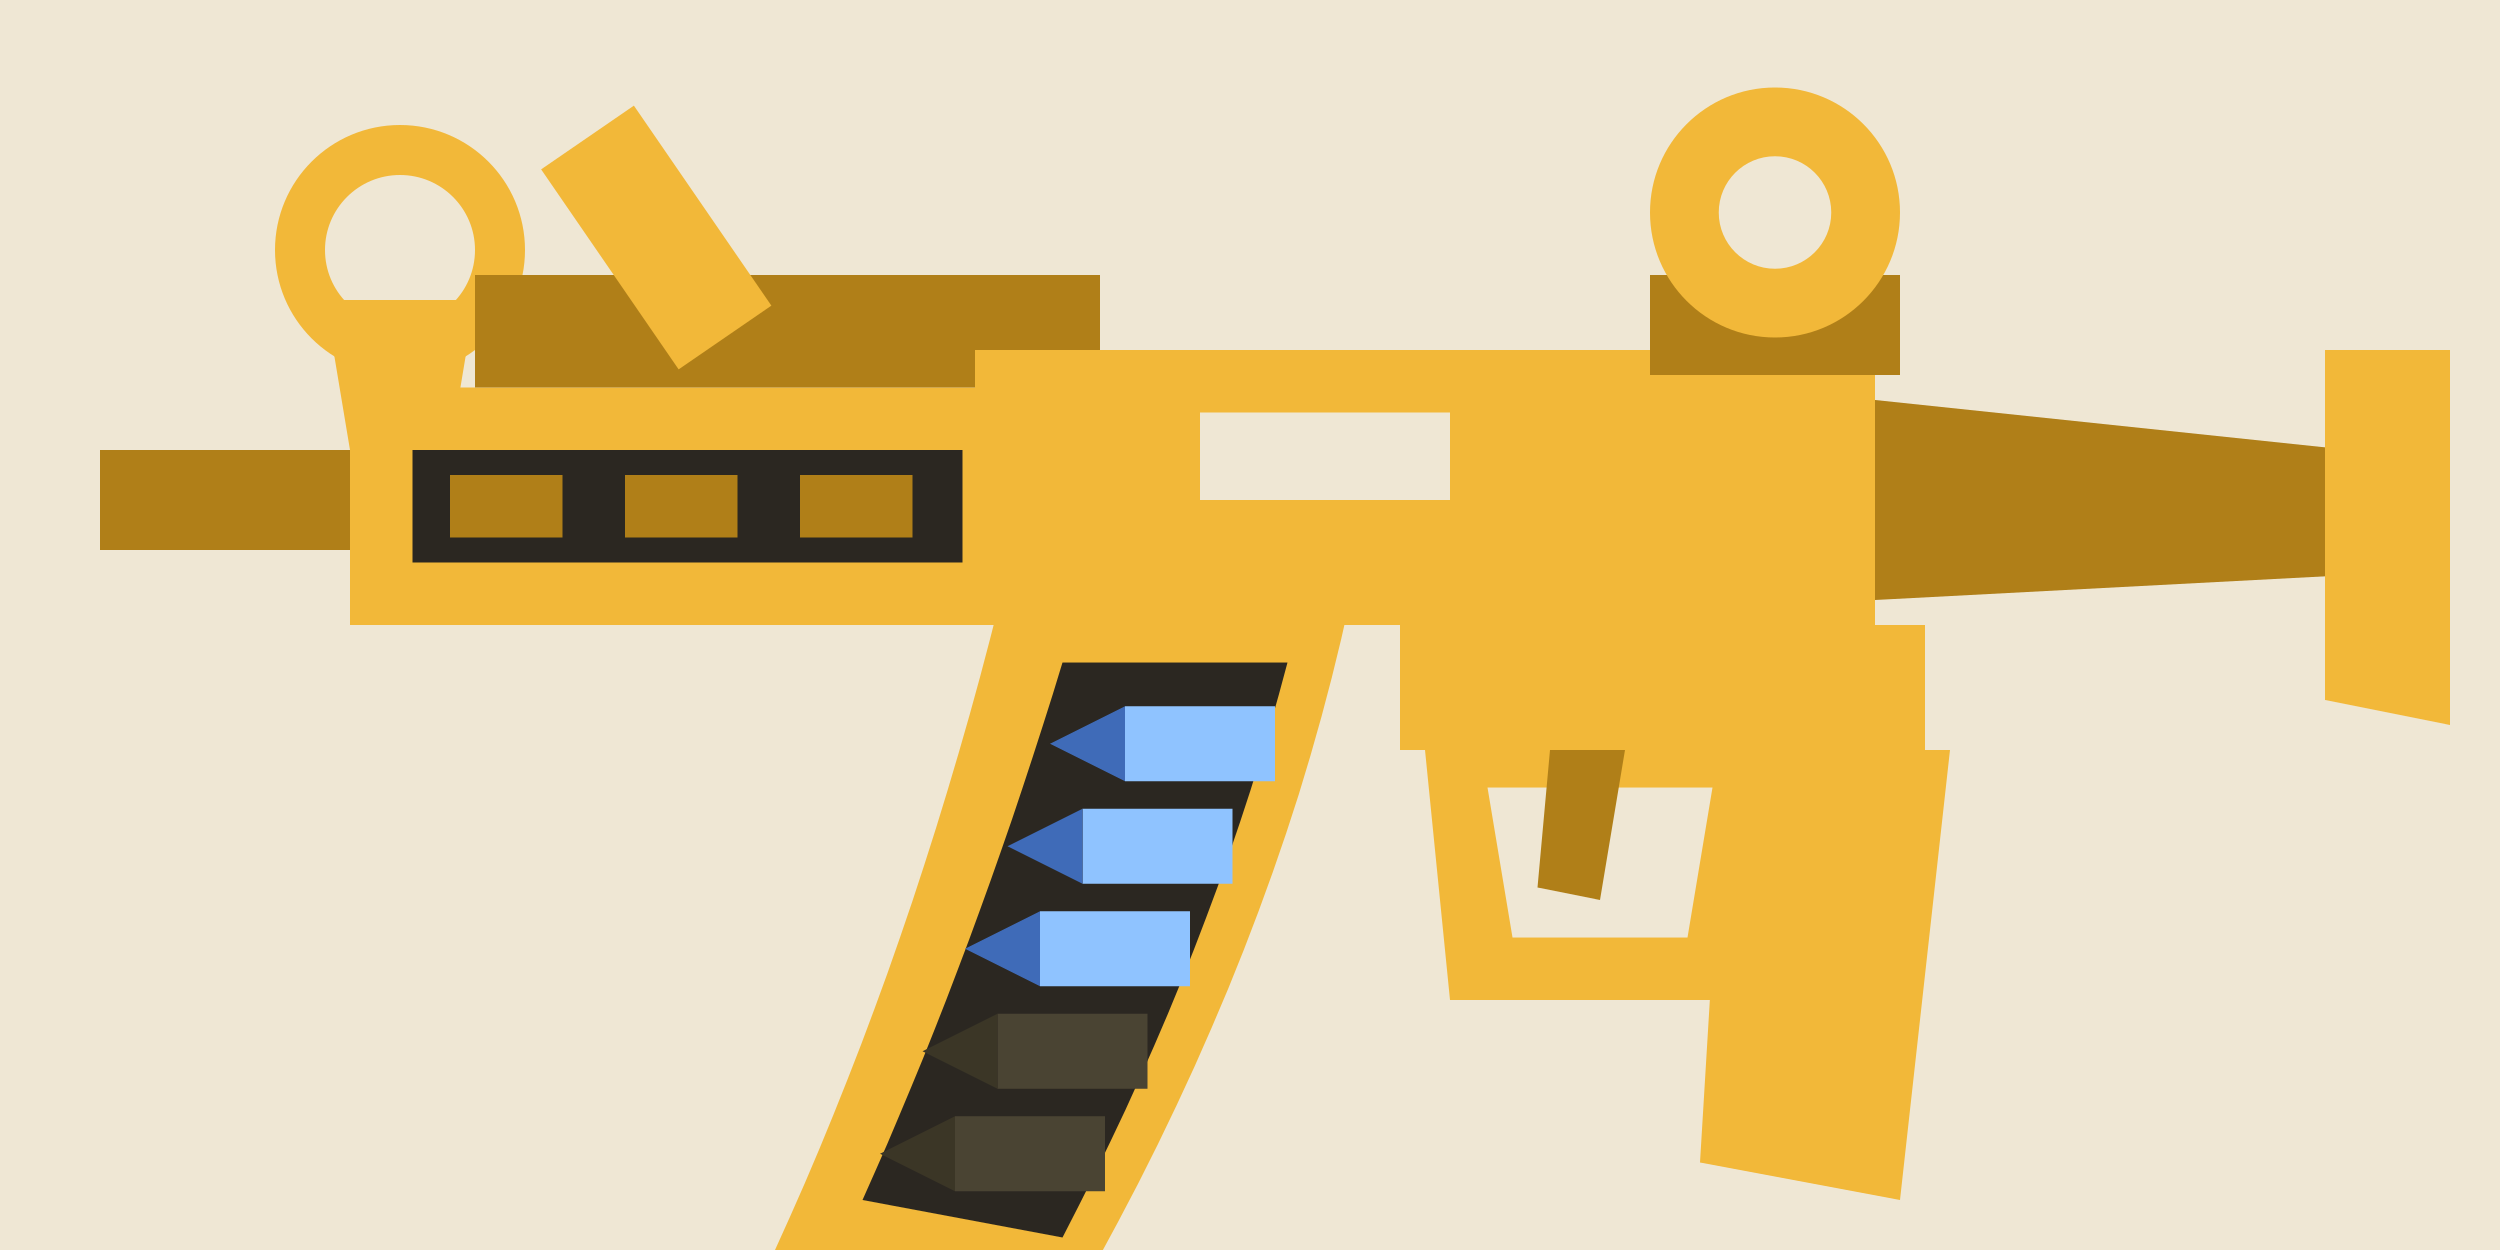
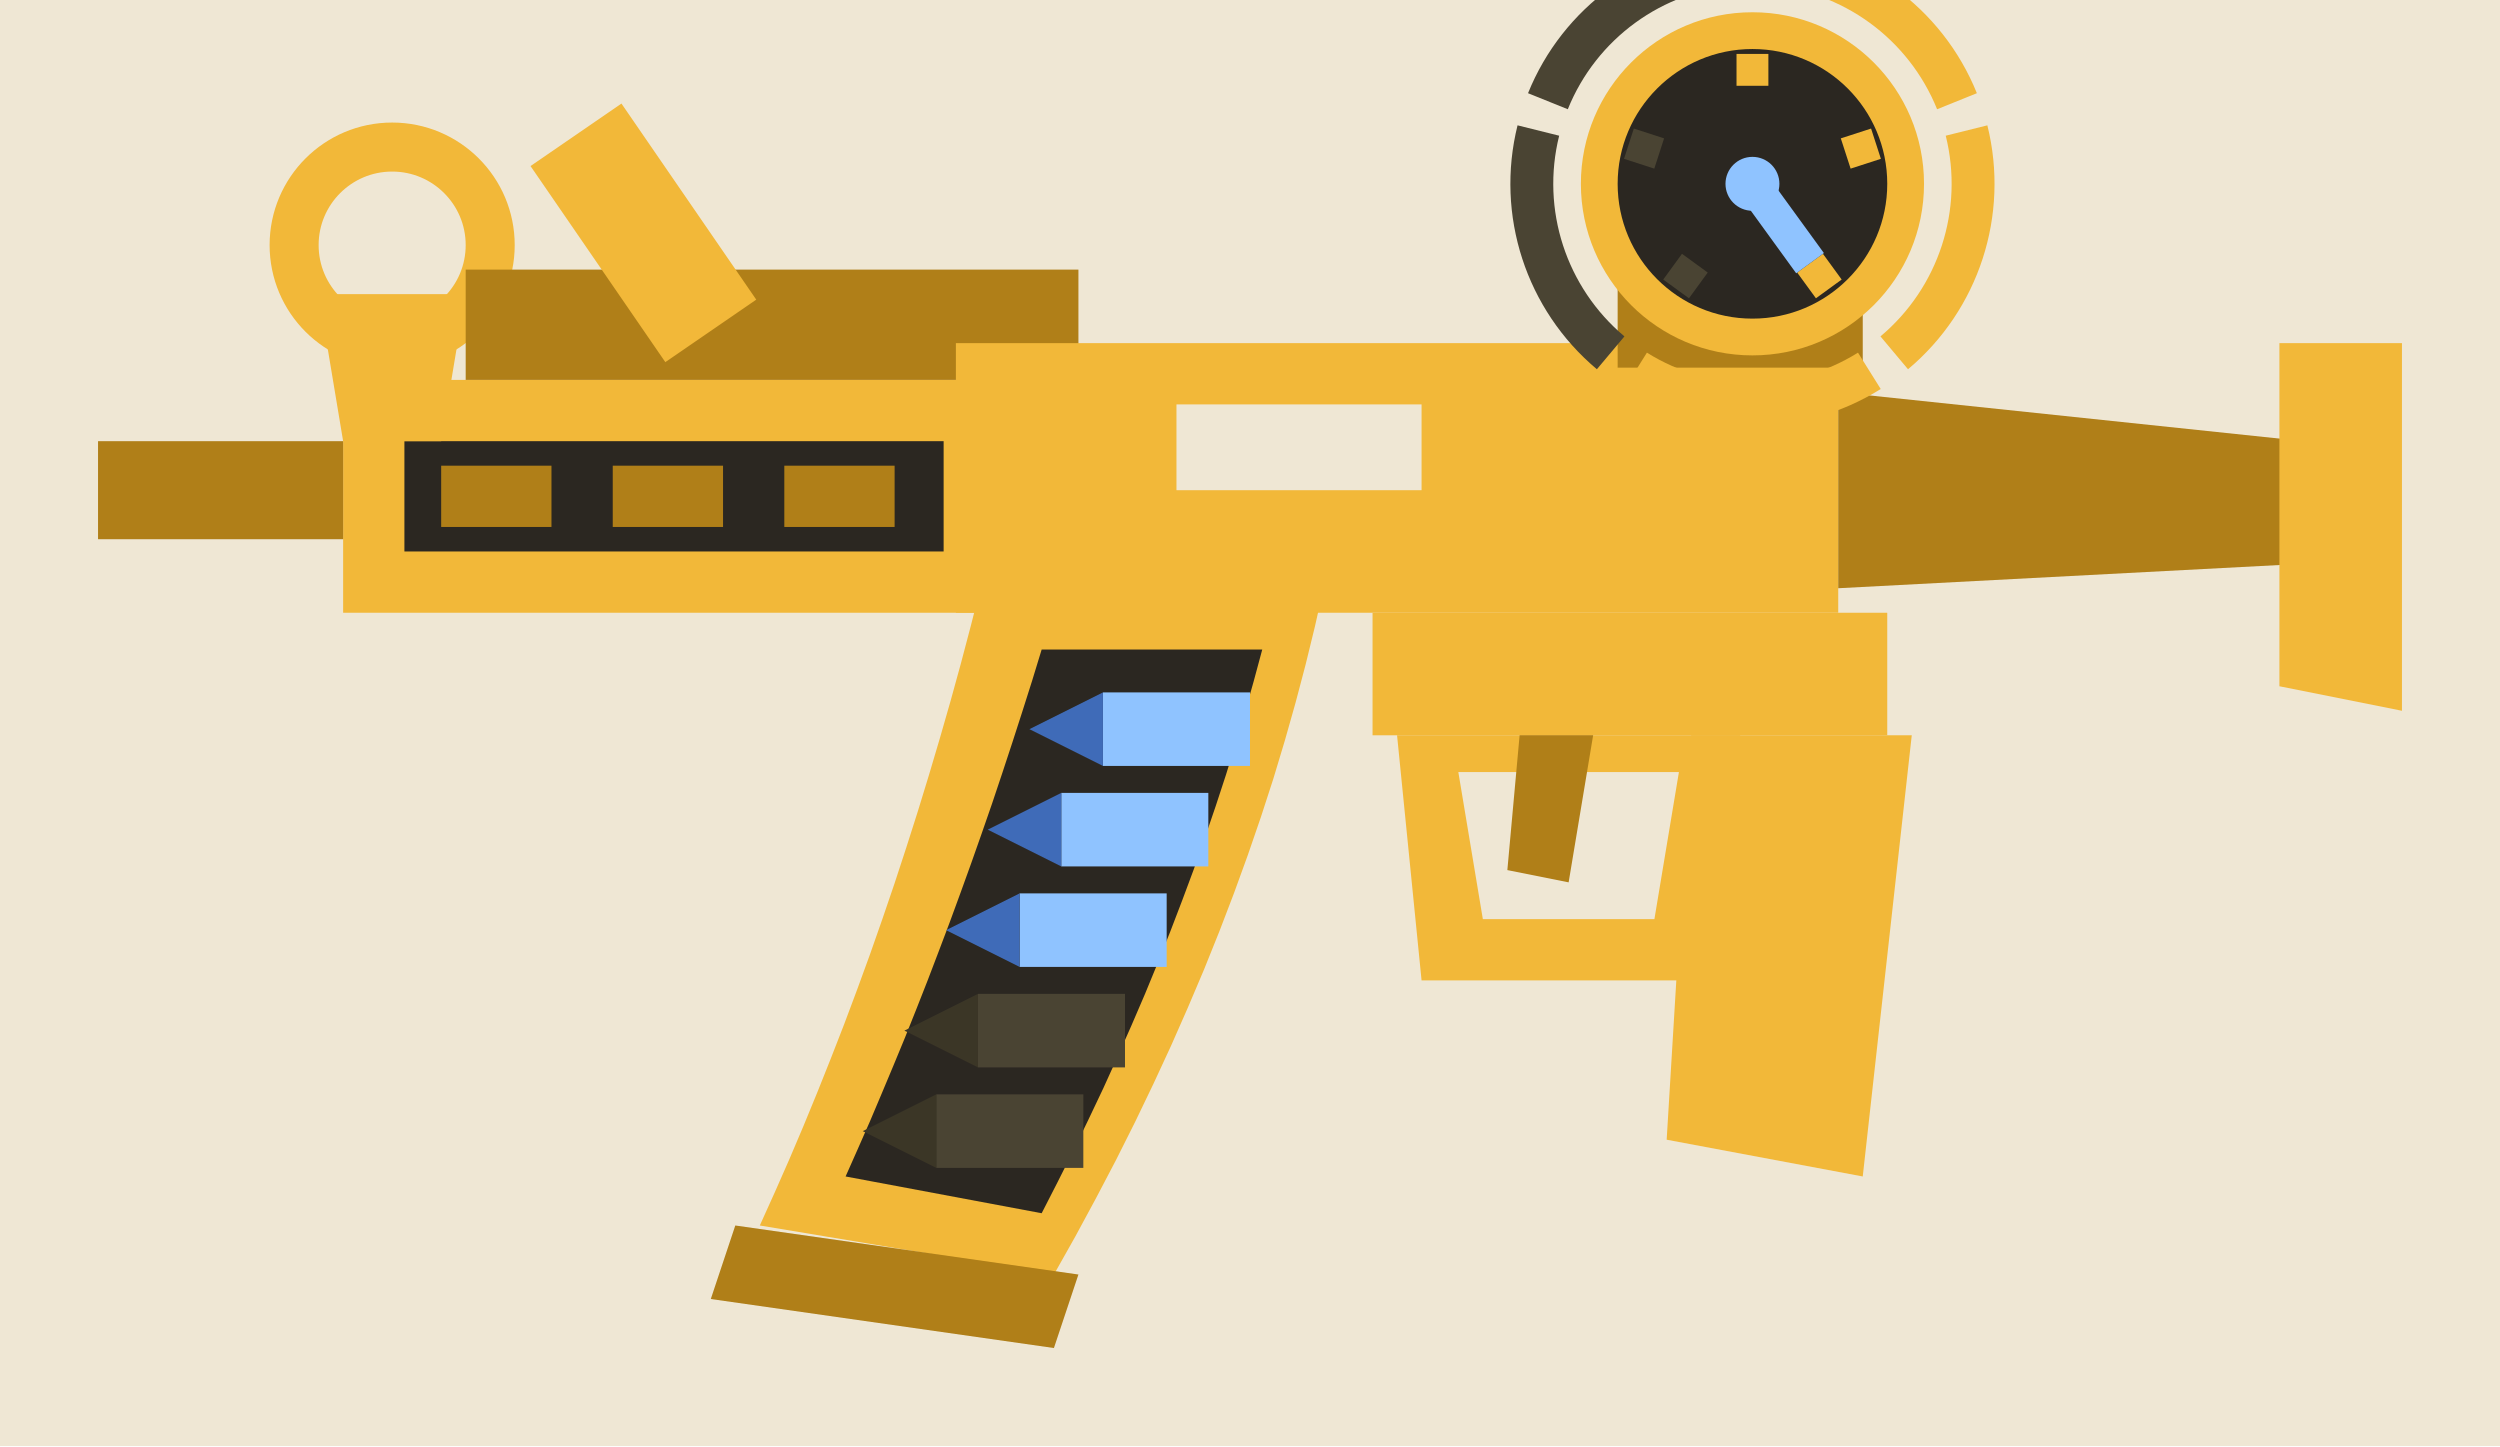
- <svg xmlns="http://www.w3.org/2000/svg" viewBox="0 0 200 100" role="img">
-   <rect width="200" height="100" fill="#efe7d4" />
+ <svg xmlns="http://www.w3.org/2000/svg" viewBox="0 0 204 118" role="img">
+   <rect width="204" height="118" fill="#efe7d4" />
  <polygon points="28.00,31.00 82.00,31.00 82.00,50.00 28.00,50.00" fill="#f2b839" />
  <polygon points="33.00,36.00 77.00,36.00 77.00,45.00 33.00,45.00" fill="#2b2721" />
  <polygon points="36.00,38.00 45.00,38.00 45.00,43.00 36.00,43.00" fill="#b07f18" />
  <polygon points="50.00,38.00 59.00,38.00 59.00,43.00 50.00,43.00" fill="#b07f18" />
  <polygon points="64.00,38.00 73.00,38.00 73.00,43.00 64.00,43.00" fill="#b07f18" />
  <polygon points="8.00,36.00 28.00,36.00 28.00,44.00 8.00,44.00" fill="#b07f18" />
  <polygon points="26.00,24.00 38.00,24.00 36.00,36.00 28.00,36.00" fill="#f2b839" />
  <circle cx="32.00" cy="20.00" r="8.00" fill="none" stroke="#f2b839" stroke-width="4.00" />
  <polygon points="38.00,22.00 88.00,22.00 88.00,31.00 38.00,31.00" fill="#b07f18" />
  <polygon points="61.71,24.45 50.71,8.45 43.29,13.55 54.29,29.55" fill="#f2b839" />
  <polygon points="78.00,28.00 150.00,28.00 150.00,50.00 78.00,50.00" fill="#f2b839" />
  <polygon points="96.00,33.00 116.00,33.00 116.00,40.00 96.00,40.00" fill="#efe7d4" />
  <polygon points="132.00,22.00 152.00,22.00 152.00,30.00 132.00,30.00" fill="#b07f18" />
-   <circle cx="142.00" cy="17.00" r="10.00" fill="#f2b839" />
-   <circle cx="142.00" cy="17.00" r="4.50" fill="#efe7d4" />
  <polygon points="112.00,50.00 154.00,50.00 154.00,60.00 112.00,60.00" fill="#f2b839" />
  <polygon points="114.00,60.00 142.00,60.00 140.00,80.00 116.00,80.00" fill="#f2b839" />
  <polygon points="119.00,63.00 137.00,63.00 135.00,75.00 121.00,75.00" fill="#efe7d4" />
  <polygon points="124.00,60.00 130.00,60.00 128.00,72.00 123.00,71.00" fill="#b07f18" />
  <polygon points="138.00,60.00 156.00,60.00 152.00,96.00 136.00,93.00" fill="#f2b839" />
  <polygon points="150.00,32.00 188.00,36.00 188.00,46.00 150.00,48.00" fill="#b07f18" />
  <polygon points="186.00,28.00 196.00,28.00 196.00,58.00 186.00,56.00" fill="#f2b839" />
+   <path d="M 144.26 -2.96 A 18.00 18.00 0 0 1 159.69 8.26" fill="none" stroke="#f2b839" stroke-width="3.50" stroke-linecap="butt" />
+   <path d="M 160.47 10.65 A 18.00 18.00 0 0 1 154.57 28.79" fill="none" stroke="#f2b839" stroke-width="3.50" stroke-linecap="butt" />
+   <path d="M 152.54 30.26 A 18.00 18.00 0 0 1 133.46 30.26" fill="none" stroke="#f2b839" stroke-width="3.50" stroke-linecap="butt" />
+   <path d="M 131.43 28.79 A 18.00 18.00 0 0 1 125.53 10.65" fill="none" stroke="#4a4433" stroke-width="3.50" stroke-linecap="butt" />
+   <path d="M 126.31 8.26 A 18.00 18.00 0 0 1 141.74 -2.96" fill="none" stroke="#4a4433" stroke-width="3.50" stroke-linecap="butt" />
+   <circle cx="143.00" cy="15.00" r="14.00" fill="#f2b839" />
+   <circle cx="143.00" cy="15.00" r="11.00" fill="#2b2721" />
+   <polygon points="144.30,7.00 144.30,4.40 141.70,4.40 141.70,7.00" fill="#f2b839" />
+   <polygon points="151.01,13.76 153.48,12.96 152.68,10.49 150.21,11.29" fill="#f2b839" />
+   <polygon points="146.65,22.24 148.18,24.34 150.28,22.81 148.75,20.71" fill="#f2b839" />
+   <polygon points="137.25,20.71 135.72,22.81 137.82,24.34 139.35,22.24" fill="#4a4433" />
+   <polygon points="135.79,11.29 133.32,10.49 132.52,12.96 134.99,13.76" fill="#4a4433" />
+   <polygon points="141.87,15.82 146.57,22.30 148.83,20.65 144.13,14.18" fill="#8fc3ff" />
+   <circle cx="143.00" cy="15.00" r="2.20" fill="#8fc3ff" />
  <polygon points="80.00,48.00 80.00,48.00 79.21,51.10 78.40,54.17 77.56,57.22 76.69,60.25 75.80,63.25 74.89,66.22 73.95,69.17 72.99,72.10 72.00,75.00 70.99,77.88 69.95,80.73 68.89,83.56 67.80,86.36 66.69,89.14 65.56,91.89 64.40,94.62 63.21,97.32 62.00,100.00 86.00,104.00 108.00,48.00 107.30,51.11 106.54,54.22 105.72,57.33 104.84,60.44 103.90,63.56 102.89,66.67 101.82,69.78 100.69,72.89 99.50,76.00 98.25,79.11 96.93,82.22 95.56,85.33 94.12,88.44 92.62,91.56 91.06,94.67 89.43,97.78 87.75,100.89 86.00,104.00 108.00,48.00" fill="#f2b839" />
  <polygon points="85.00,53.00 85.00,53.00 84.22,55.55 83.42,58.07 82.61,60.58 81.79,63.07 80.96,65.55 80.11,68.00 79.25,70.44 78.38,72.85 77.50,75.25 76.60,77.63 75.70,79.99 74.78,82.33 73.85,84.66 72.90,86.96 71.94,89.25 70.98,91.52 69.99,93.77 69.00,96.00 85.00,99.00 103.00,53.00 102.31,55.56 101.59,58.11 100.83,60.67 100.04,63.22 99.20,65.78 98.33,68.33 97.43,70.89 96.48,73.44 95.50,76.00 94.48,78.56 93.43,81.11 92.33,83.67 91.20,86.22 90.04,88.78 88.83,91.33 87.59,93.89 86.31,96.44 85.00,99.00 103.00,53.00" fill="#2b2721" />
  <polygon points="90.00,56.50 102.00,56.50 102.00,62.50 90.00,62.50" fill="#8fc3ff" />
  <polygon points="90.00,56.50 90.00,62.50 84.00,59.50" fill="#3f6bb8" />
  <polygon points="86.60,64.70 98.60,64.70 98.60,70.70 86.60,70.70" fill="#8fc3ff" />
  <polygon points="86.60,64.70 86.60,70.70 80.60,67.70" fill="#3f6bb8" />
  <polygon points="83.20,72.90 95.20,72.90 95.20,78.90 83.20,78.90" fill="#8fc3ff" />
  <polygon points="83.20,72.90 83.20,78.90 77.20,75.90" fill="#3f6bb8" />
  <polygon points="79.80,81.10 91.80,81.10 91.80,87.10 79.80,87.10" fill="#4a4433" />
  <polygon points="79.80,81.10 79.80,87.10 73.80,84.10" fill="#3b3626" />
  <polygon points="76.40,89.30 88.40,89.30 88.40,95.30 76.40,95.30" fill="#4a4433" />
  <polygon points="76.40,89.30 76.40,95.30 70.40,92.30" fill="#3b3626" />
  <polygon points="60.00,100.00 88.00,104.00 86.00,110.00 58.00,106.00" fill="#b07f18" />
</svg>
